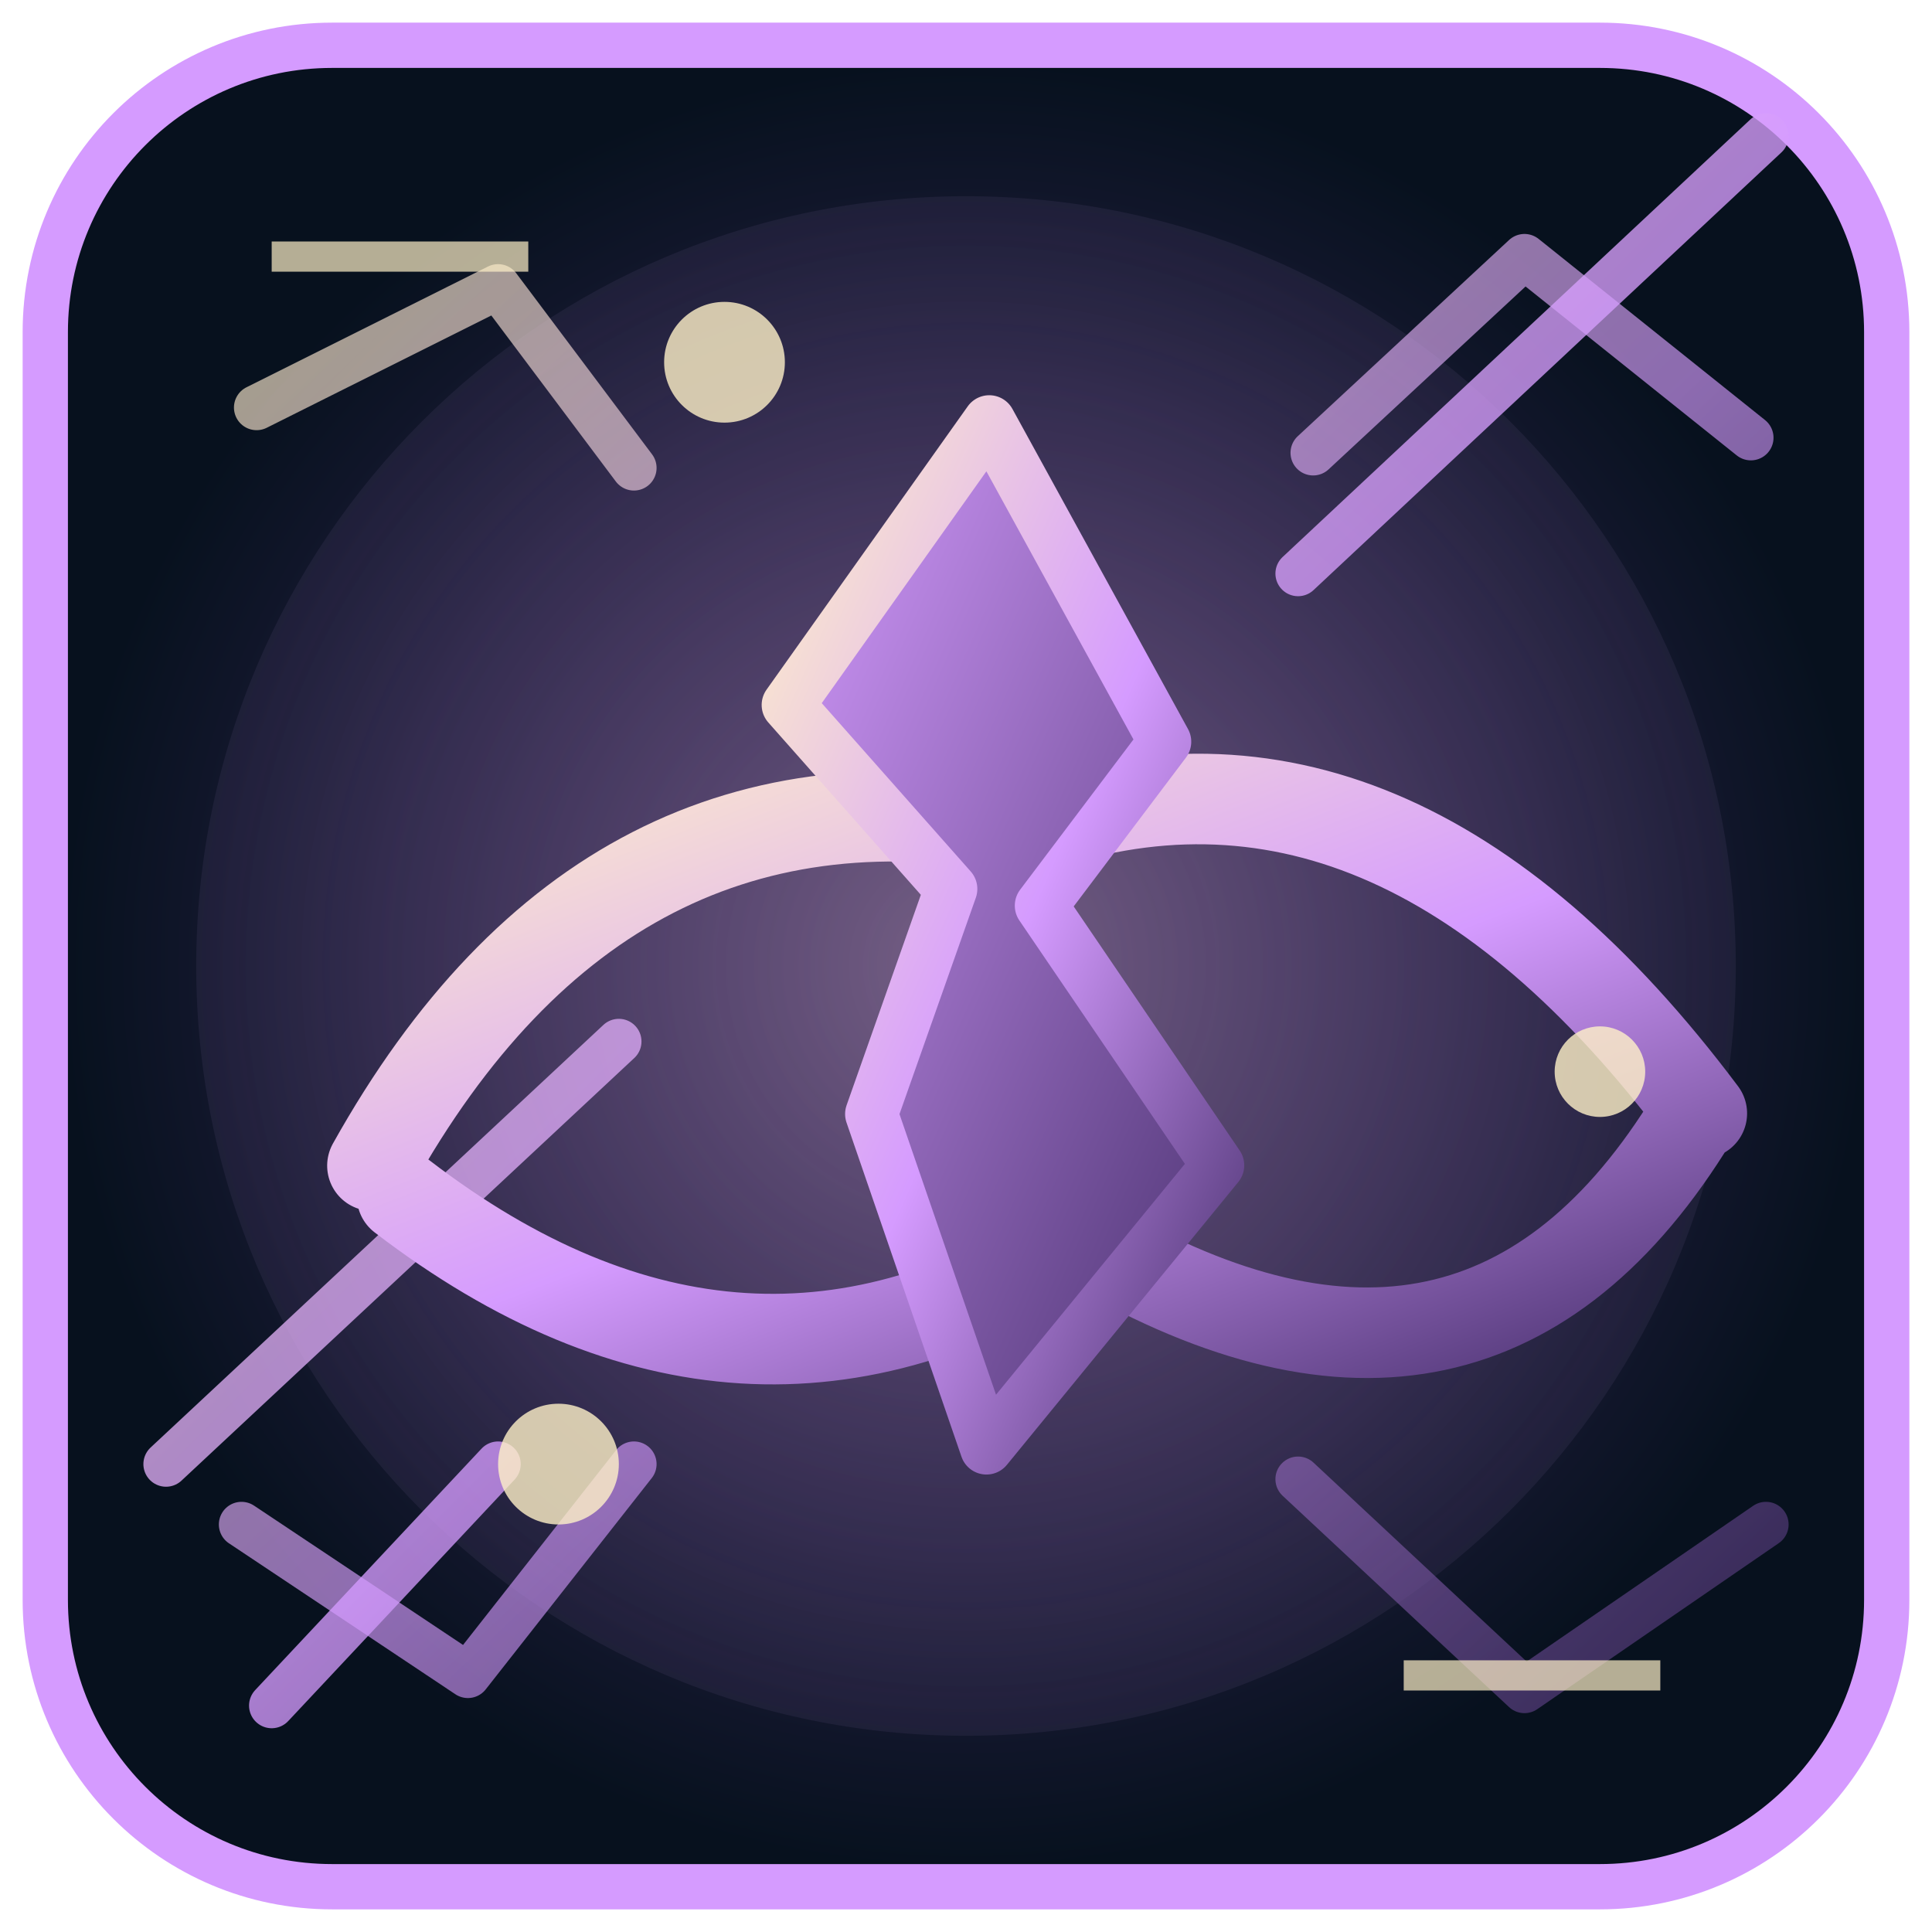
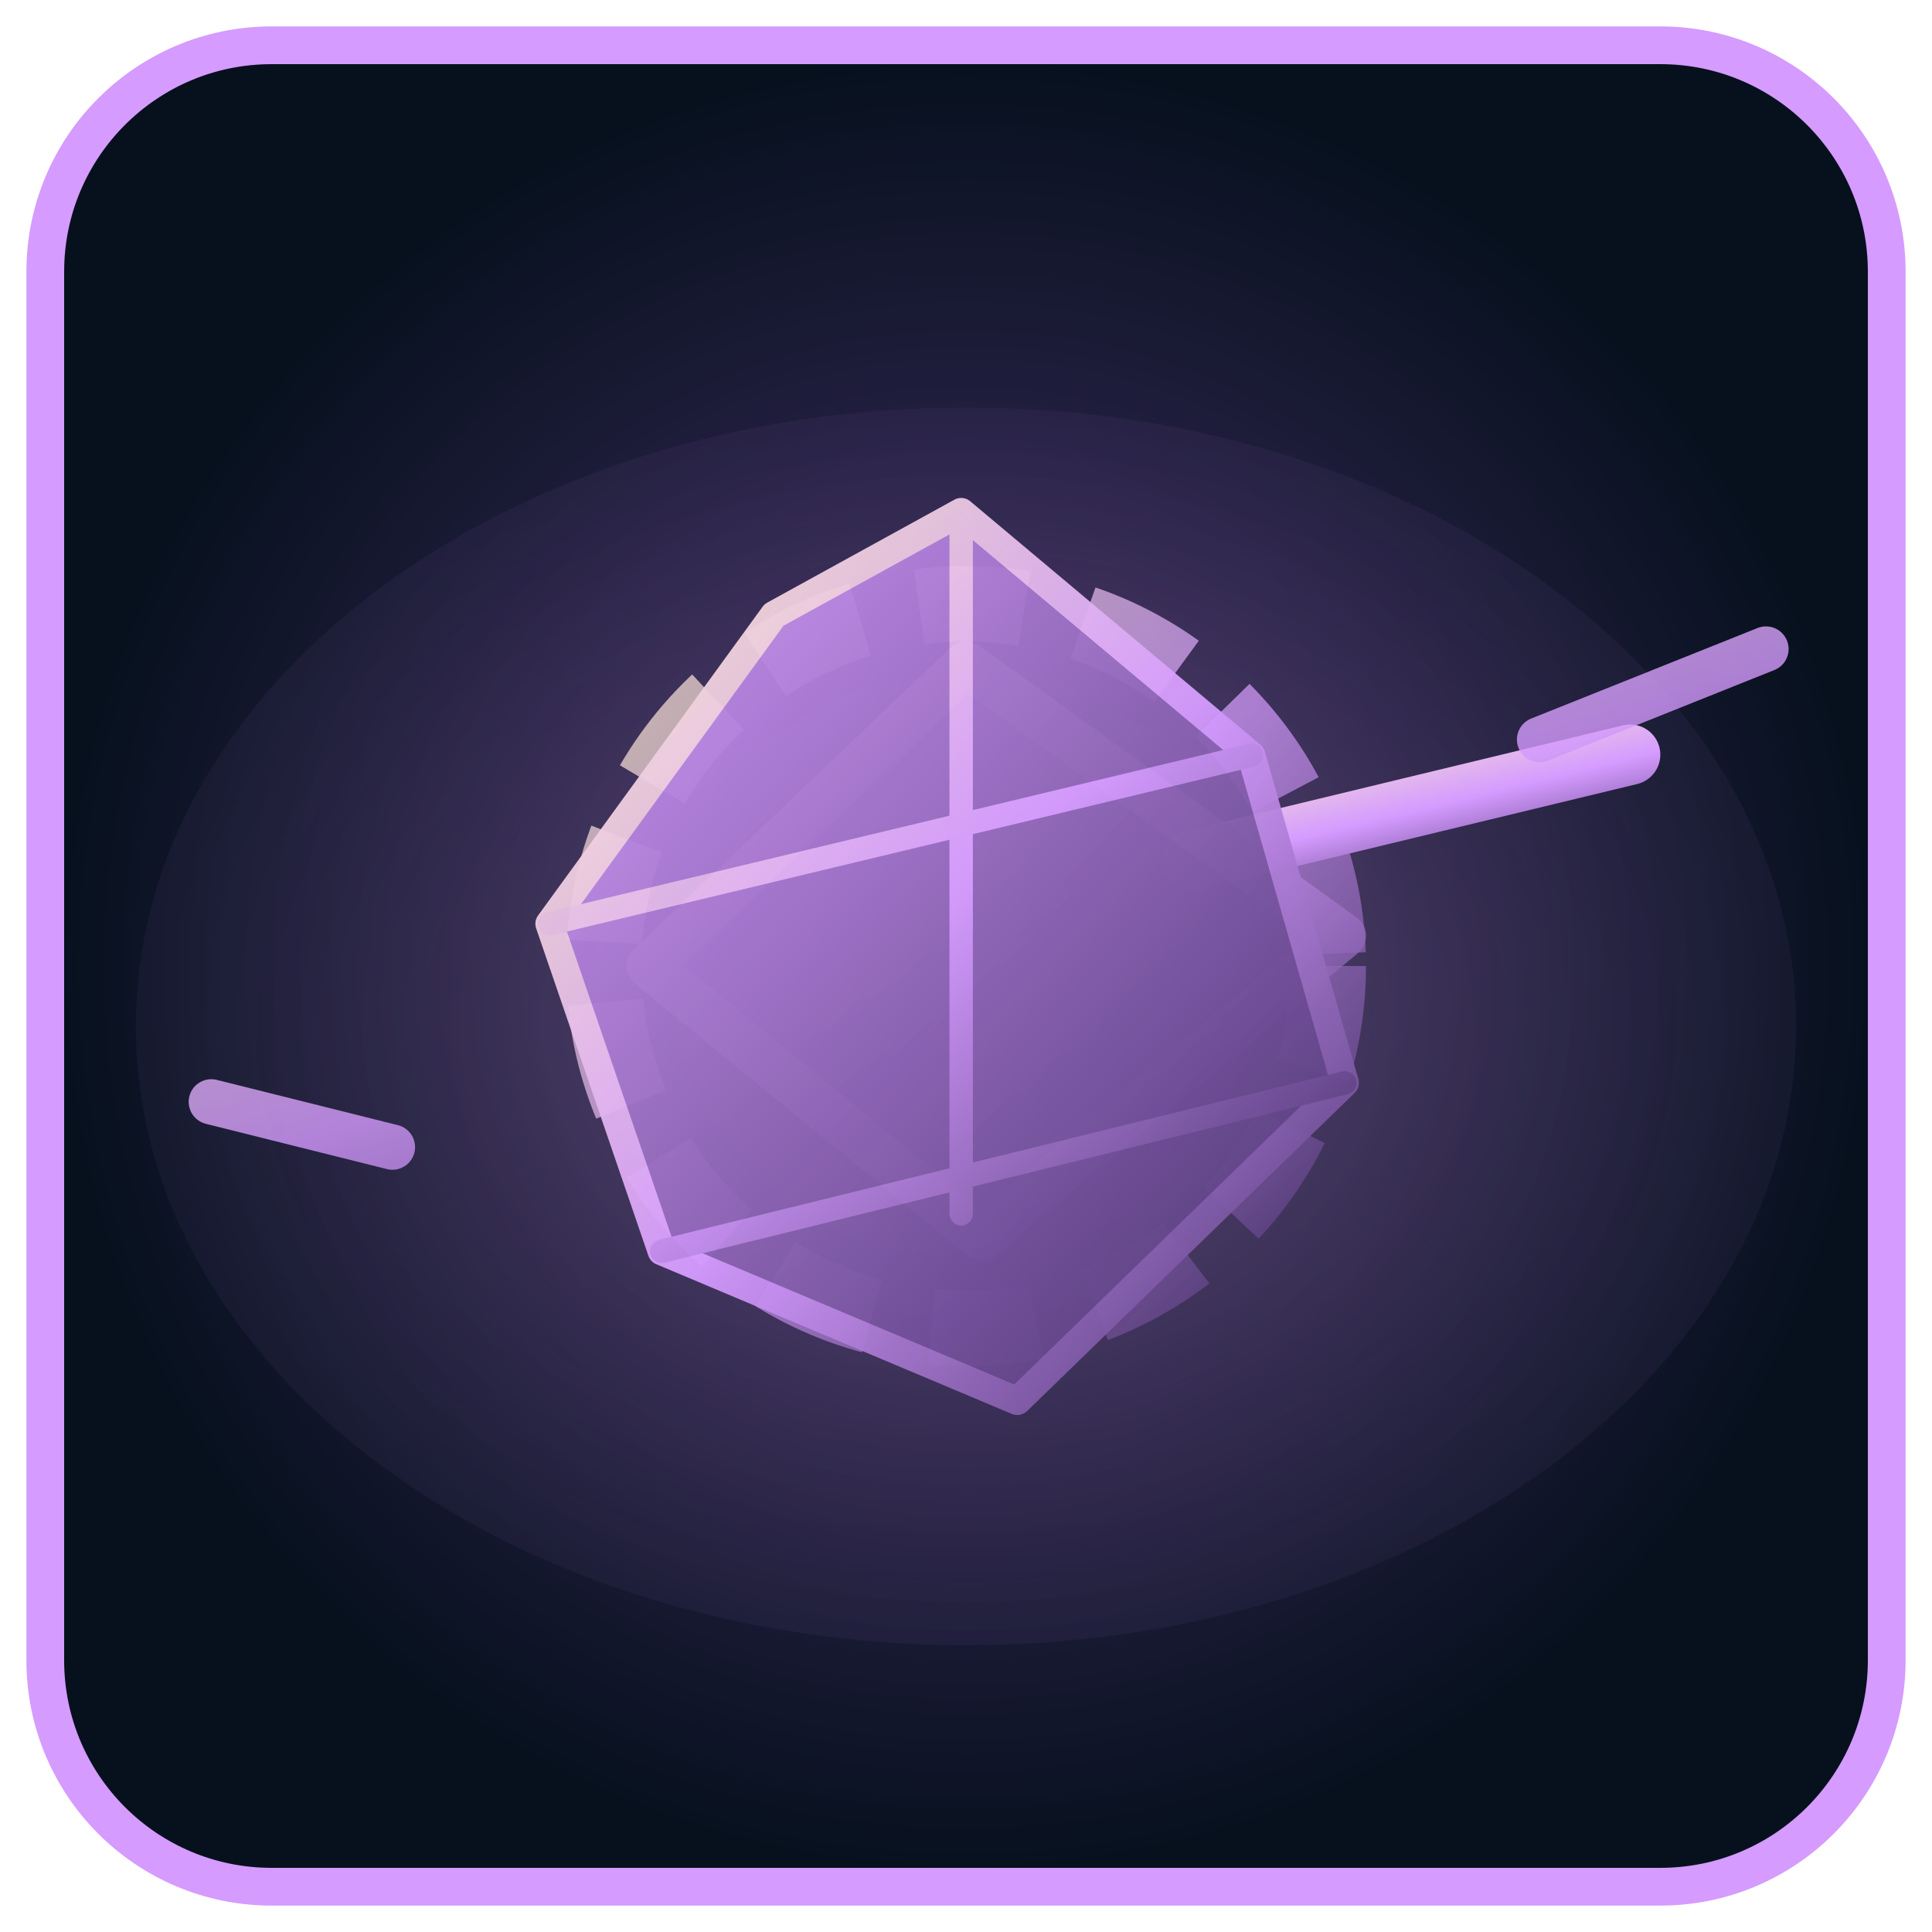
- <svg xmlns="http://www.w3.org/2000/svg" width="128" height="128" viewBox="0 0 128 128" role="img" aria-label="賭徒 E 命運陷阱" data-skill-id="gambler:E">
+ <svg xmlns="http://www.w3.org/2000/svg" width="128" height="128" viewBox="0 0 128 128" role="img" aria-label="賭徒 E 命運陷阱" data-skill-id="gambler:E" data-scene="domain">
  <defs>
    <radialGradient id="ground">
      <stop stop-color="#49316f" />
      <stop offset="1" stop-color="#07111e" />
    </radialGradient>
    <linearGradient id="bright" x2="1" y2="1">
      <stop stop-color="#fff1c8" />
      <stop offset=".52" stop-color="#d59bff" />
      <stop offset="1" stop-color="#49316f" />
    </linearGradient>
    <linearGradient id="metal" x2="1" y2="1">
      <stop stop-color="#d59bff" />
      <stop offset="1" stop-color="#49316f" />
    </linearGradient>
    <radialGradient id="accent">
      <stop stop-color="#fff1c8" stop-opacity=".9" />
      <stop offset="1" stop-color="#d59bff" stop-opacity=".25" />
    </radialGradient>
  </defs>
-   <rect x="3" y="3" width="122" height="122" rx="19" fill="url(#ground)" stroke="#d59bff" stroke-width="3" />
-   <circle cx="64" cy="64" r="51" fill="url(#accent)" opacity=".27" />
-   <g opacity=".65">
-     <path d="M17 27 L33 19 L42 31 M87 30 L101 17 L116 29 M16 101 L31 111 L42 97 M86 98 L101 112 L117 101" fill="none" stroke="url(#bright)" stroke-width="3" stroke-linecap="round" stroke-linejoin="round" />
+   <rect x="3" y="3" width="122" height="122" rx="15" fill="url(#ground)" stroke="#d59bff" stroke-width="2.5" />
+   <ellipse cx="64" cy="68" rx="55" ry="41" fill="url(#accent)" opacity=".18" />
+   <g>
+     <circle cx="64" cy="64" r="24" fill="none" stroke="url(#bright)" stroke-width="5" stroke-dasharray="7 4" opacity=".72" />
+     <path d="M79 57 L108 50" fill="none" stroke="url(#bright)" stroke-width="4" stroke-linecap="round" stroke-linejoin="round" opacity="1" />
+     <path d="M64 44 L89 62 L65 82 L43 64 Z" fill="url(#metal)" stroke="url(#bright)" stroke-width="3" stroke-linejoin="round" opacity="0.8" />
+     <g transform="translate(24 24) scale(.62)" opacity=".95">
+       <path d="M64 16 L95 42 L105 77 L70 111 L32 95 L20 60 L44 27 Z" fill="url(#metal)" stroke="url(#bright)" stroke-width="3" stroke-linejoin="round" opacity="1" />
+       <path d="M64 16 L64 91 M20 60 L95 42 M32 95 L105 77" fill="none" stroke="url(#bright)" stroke-width="2.5" stroke-linecap="round" stroke-linejoin="round" opacity="1" />
+     </g>
+     <path d="M14 73 L26 76 M102 49 L117 43" fill="none" stroke="url(#bright)" stroke-width="3" stroke-linecap="round" stroke-linejoin="round" opacity="0.8" />
  </g>
-   <g opacity=".78">
-     <path d="M11 97 L41 69 M86 38 L117 9 M18 113 L33 97" fill="none" stroke="url(#bright)" stroke-width="3" stroke-linecap="round" stroke-linejoin="round" />
-   </g>
-   <g transform="translate(5 -5) rotate(1 64 64)">
-     <path d="M20 83 Q35 55 63 60 Q87 51 108 78 M22 85 Q45 102 67 87 Q93 102 107 79" fill="none" stroke="url(#bright)" stroke-width="6" stroke-linecap="round" stroke-linejoin="round" />
-     <path d="M60 33 L72 54 L64 65 L76 82 L61 101 L53 79 L58 64 L47 52 Z" fill="url(#metal)" stroke="url(#bright)" stroke-width="3.5" stroke-linejoin="round" />
-   </g>
-   <g>
-     <circle cx="106" cy="71" r="3" fill="#fff1c8" opacity=".8" />
-     <circle cx="37" cy="97" r="4" fill="#fff1c8" opacity=".8" />
-     <circle cx="48" cy="24" r="4" fill="#fff1c8" opacity=".8" />
-   </g>
-   <path d="M18 17 L35 17 M93 111 L110 111" stroke="#fff1c8" stroke-width="2" opacity=".7" />
</svg>
